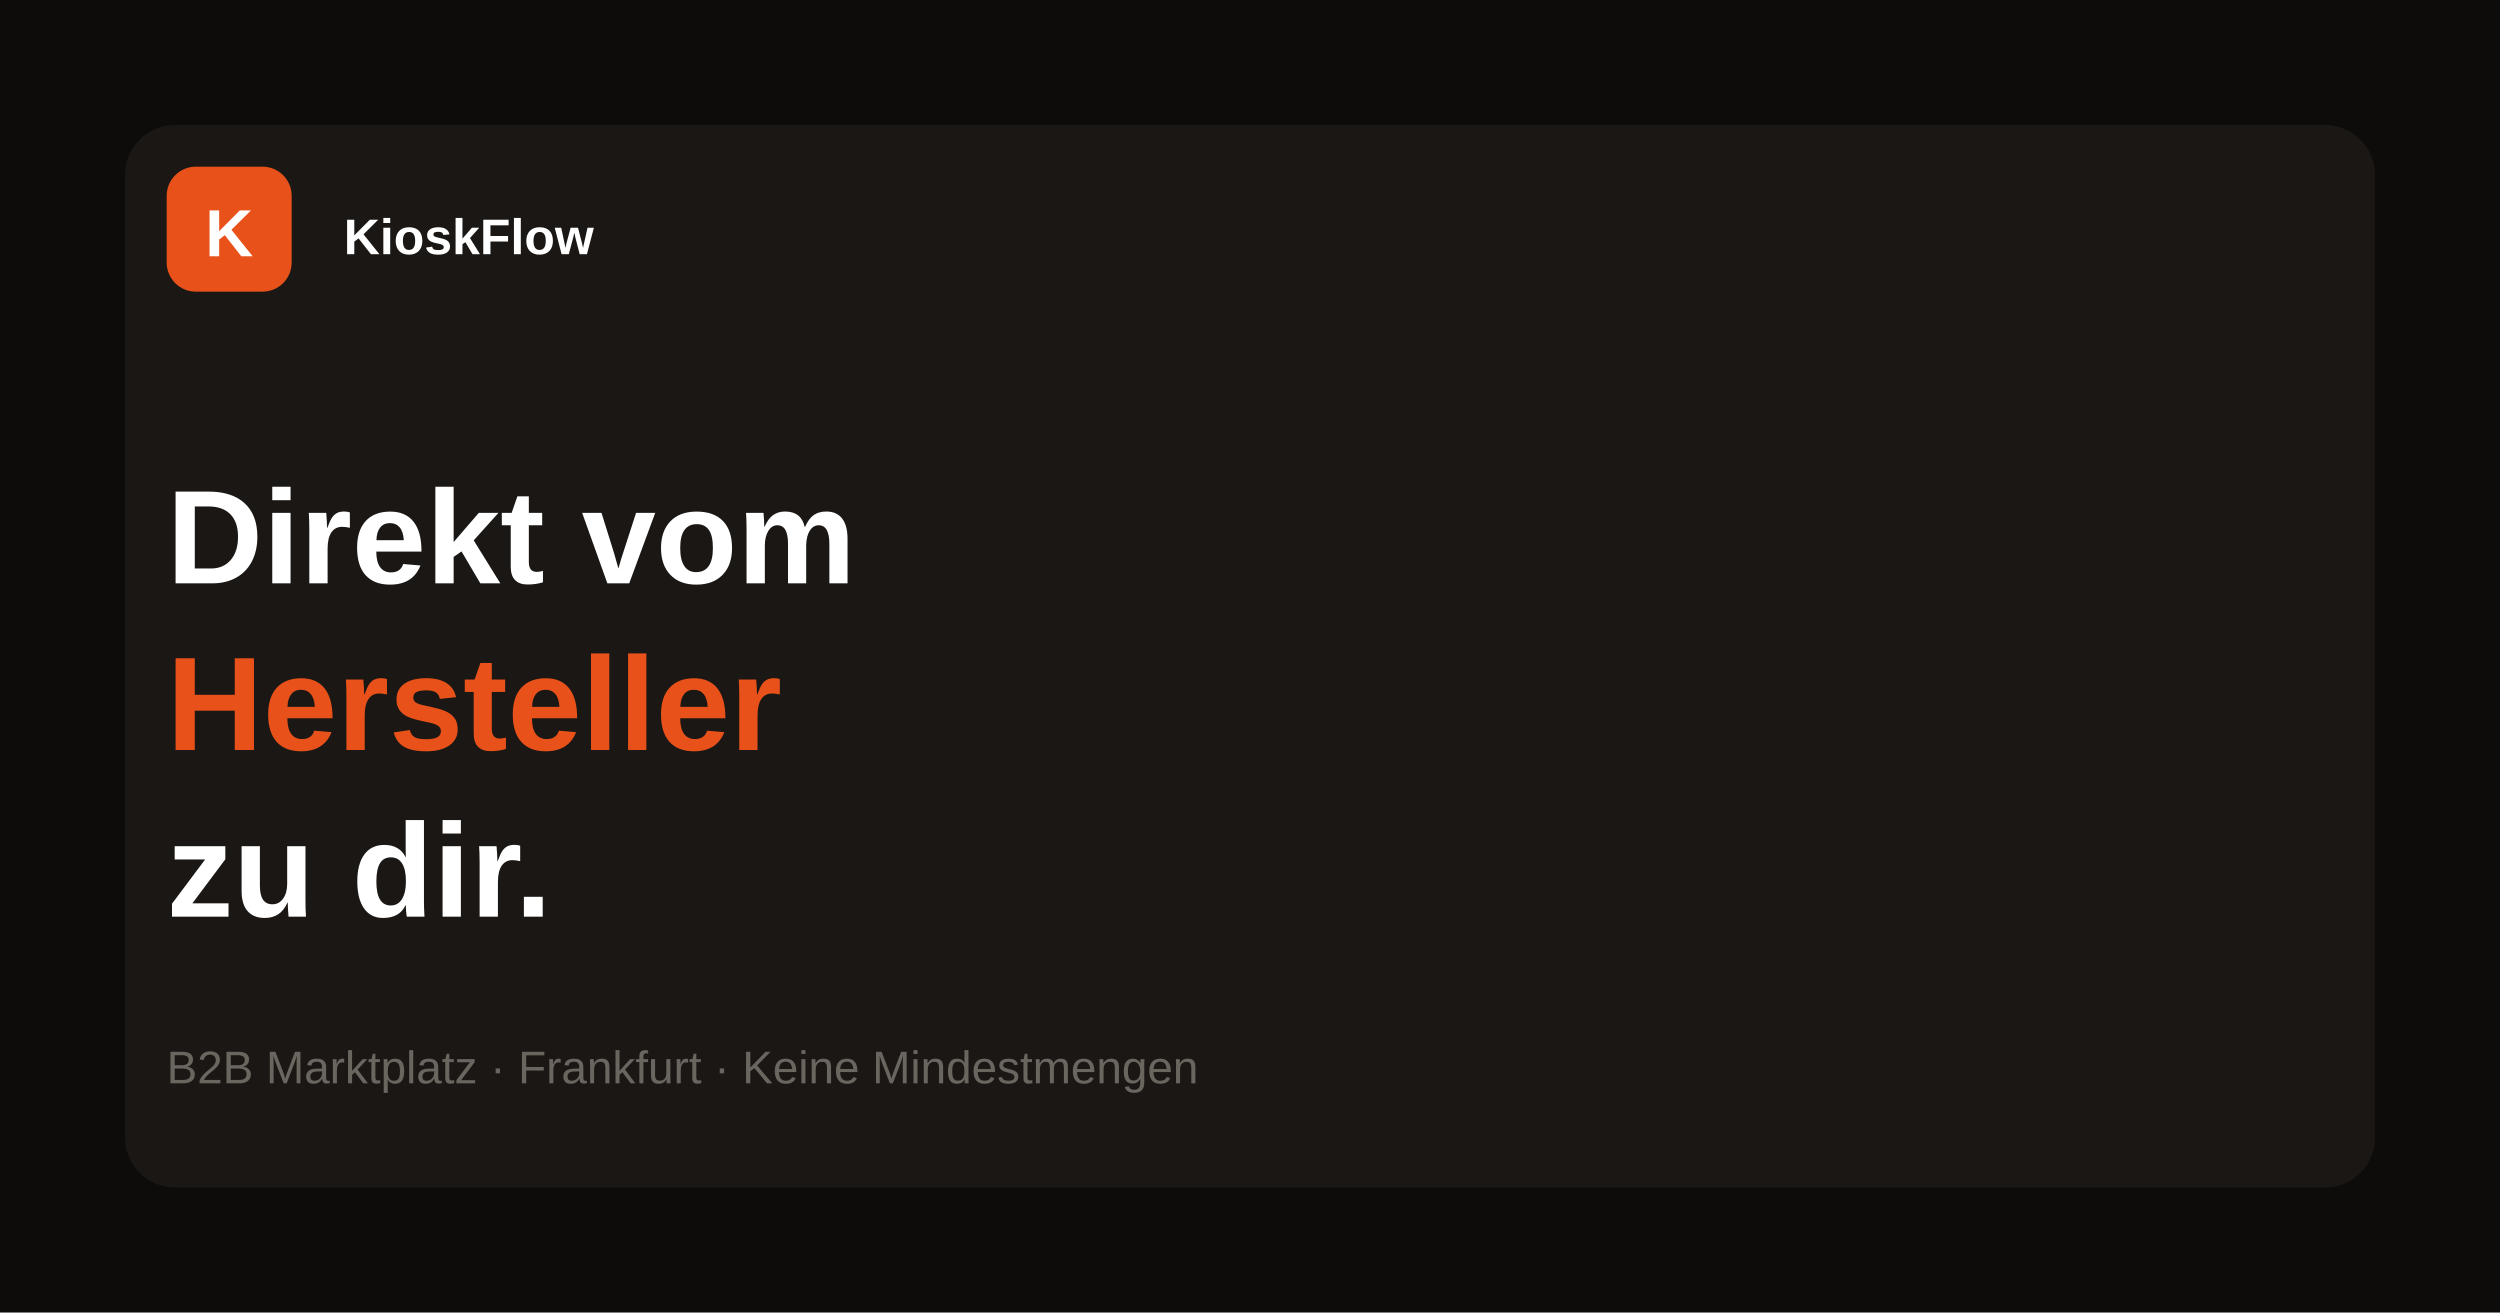
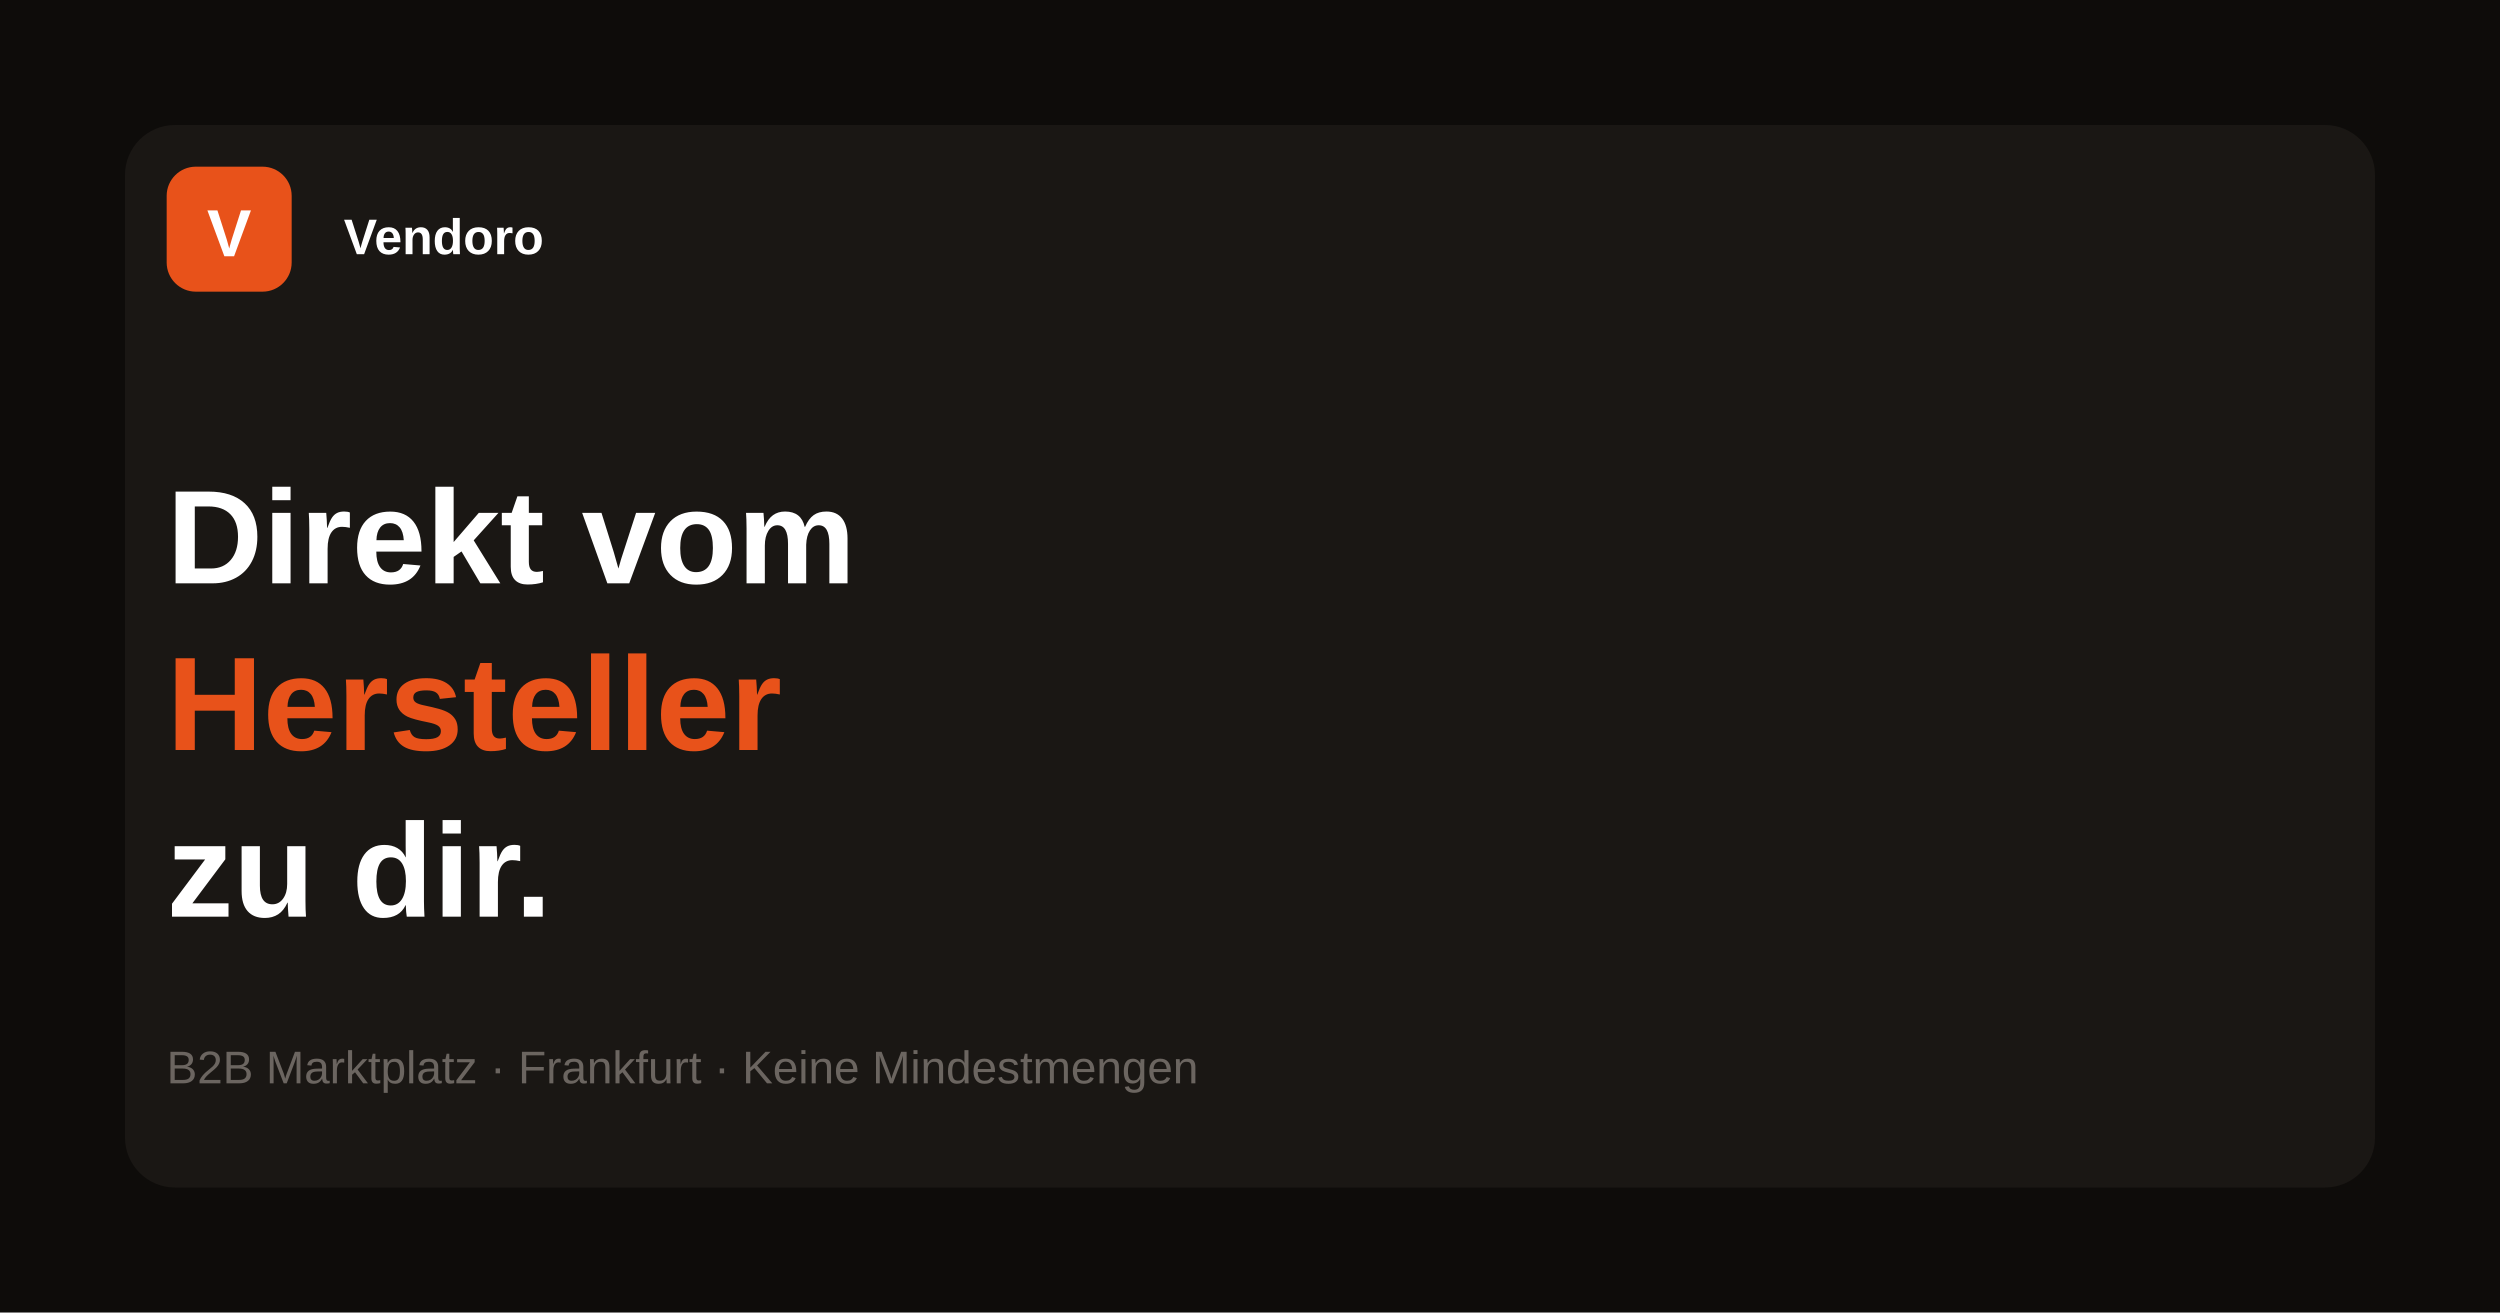
<svg xmlns="http://www.w3.org/2000/svg" width="1200" height="630">
  <rect width="1200" height="630" fill="#0E0C0A" />
  <rect x="60" y="60" width="1080" height="510" rx="24" fill="#1A1714" />
  <rect x="80" y="80" width="60" height="60" rx="14" fill="#E8521A" />
-   <text x="110" y="123" font-family="Arial,sans-serif" font-size="32" font-weight="900" text-anchor="middle" fill="white">K</text>
-   <text x="165" y="122" font-family="Arial,sans-serif" font-size="24" font-weight="800" fill="white">KioskFlow</text>
+   <text x="110" y="123" font-family="Arial,sans-serif" font-size="32" font-weight="900" text-anchor="middle" fill="white">V</text>
+   <text x="165" y="122" font-family="Arial,sans-serif" font-size="24" font-weight="800" fill="white">Vendoro</text>
  <text x="80" y="280" font-family="Arial,sans-serif" font-size="64" font-weight="800" fill="white">Direkt vom</text>
  <text x="80" y="360" font-family="Arial,sans-serif" font-size="64" font-weight="800" fill="#E8521A">Hersteller</text>
  <text x="80" y="440" font-family="Arial,sans-serif" font-size="64" font-weight="800" fill="white">zu dir.</text>
  <text x="80" y="520" font-family="Arial,sans-serif" font-size="22" fill="#6B6560">B2B Marktplatz · Frankfurt · Keine Mindestmengen</text>
</svg>
